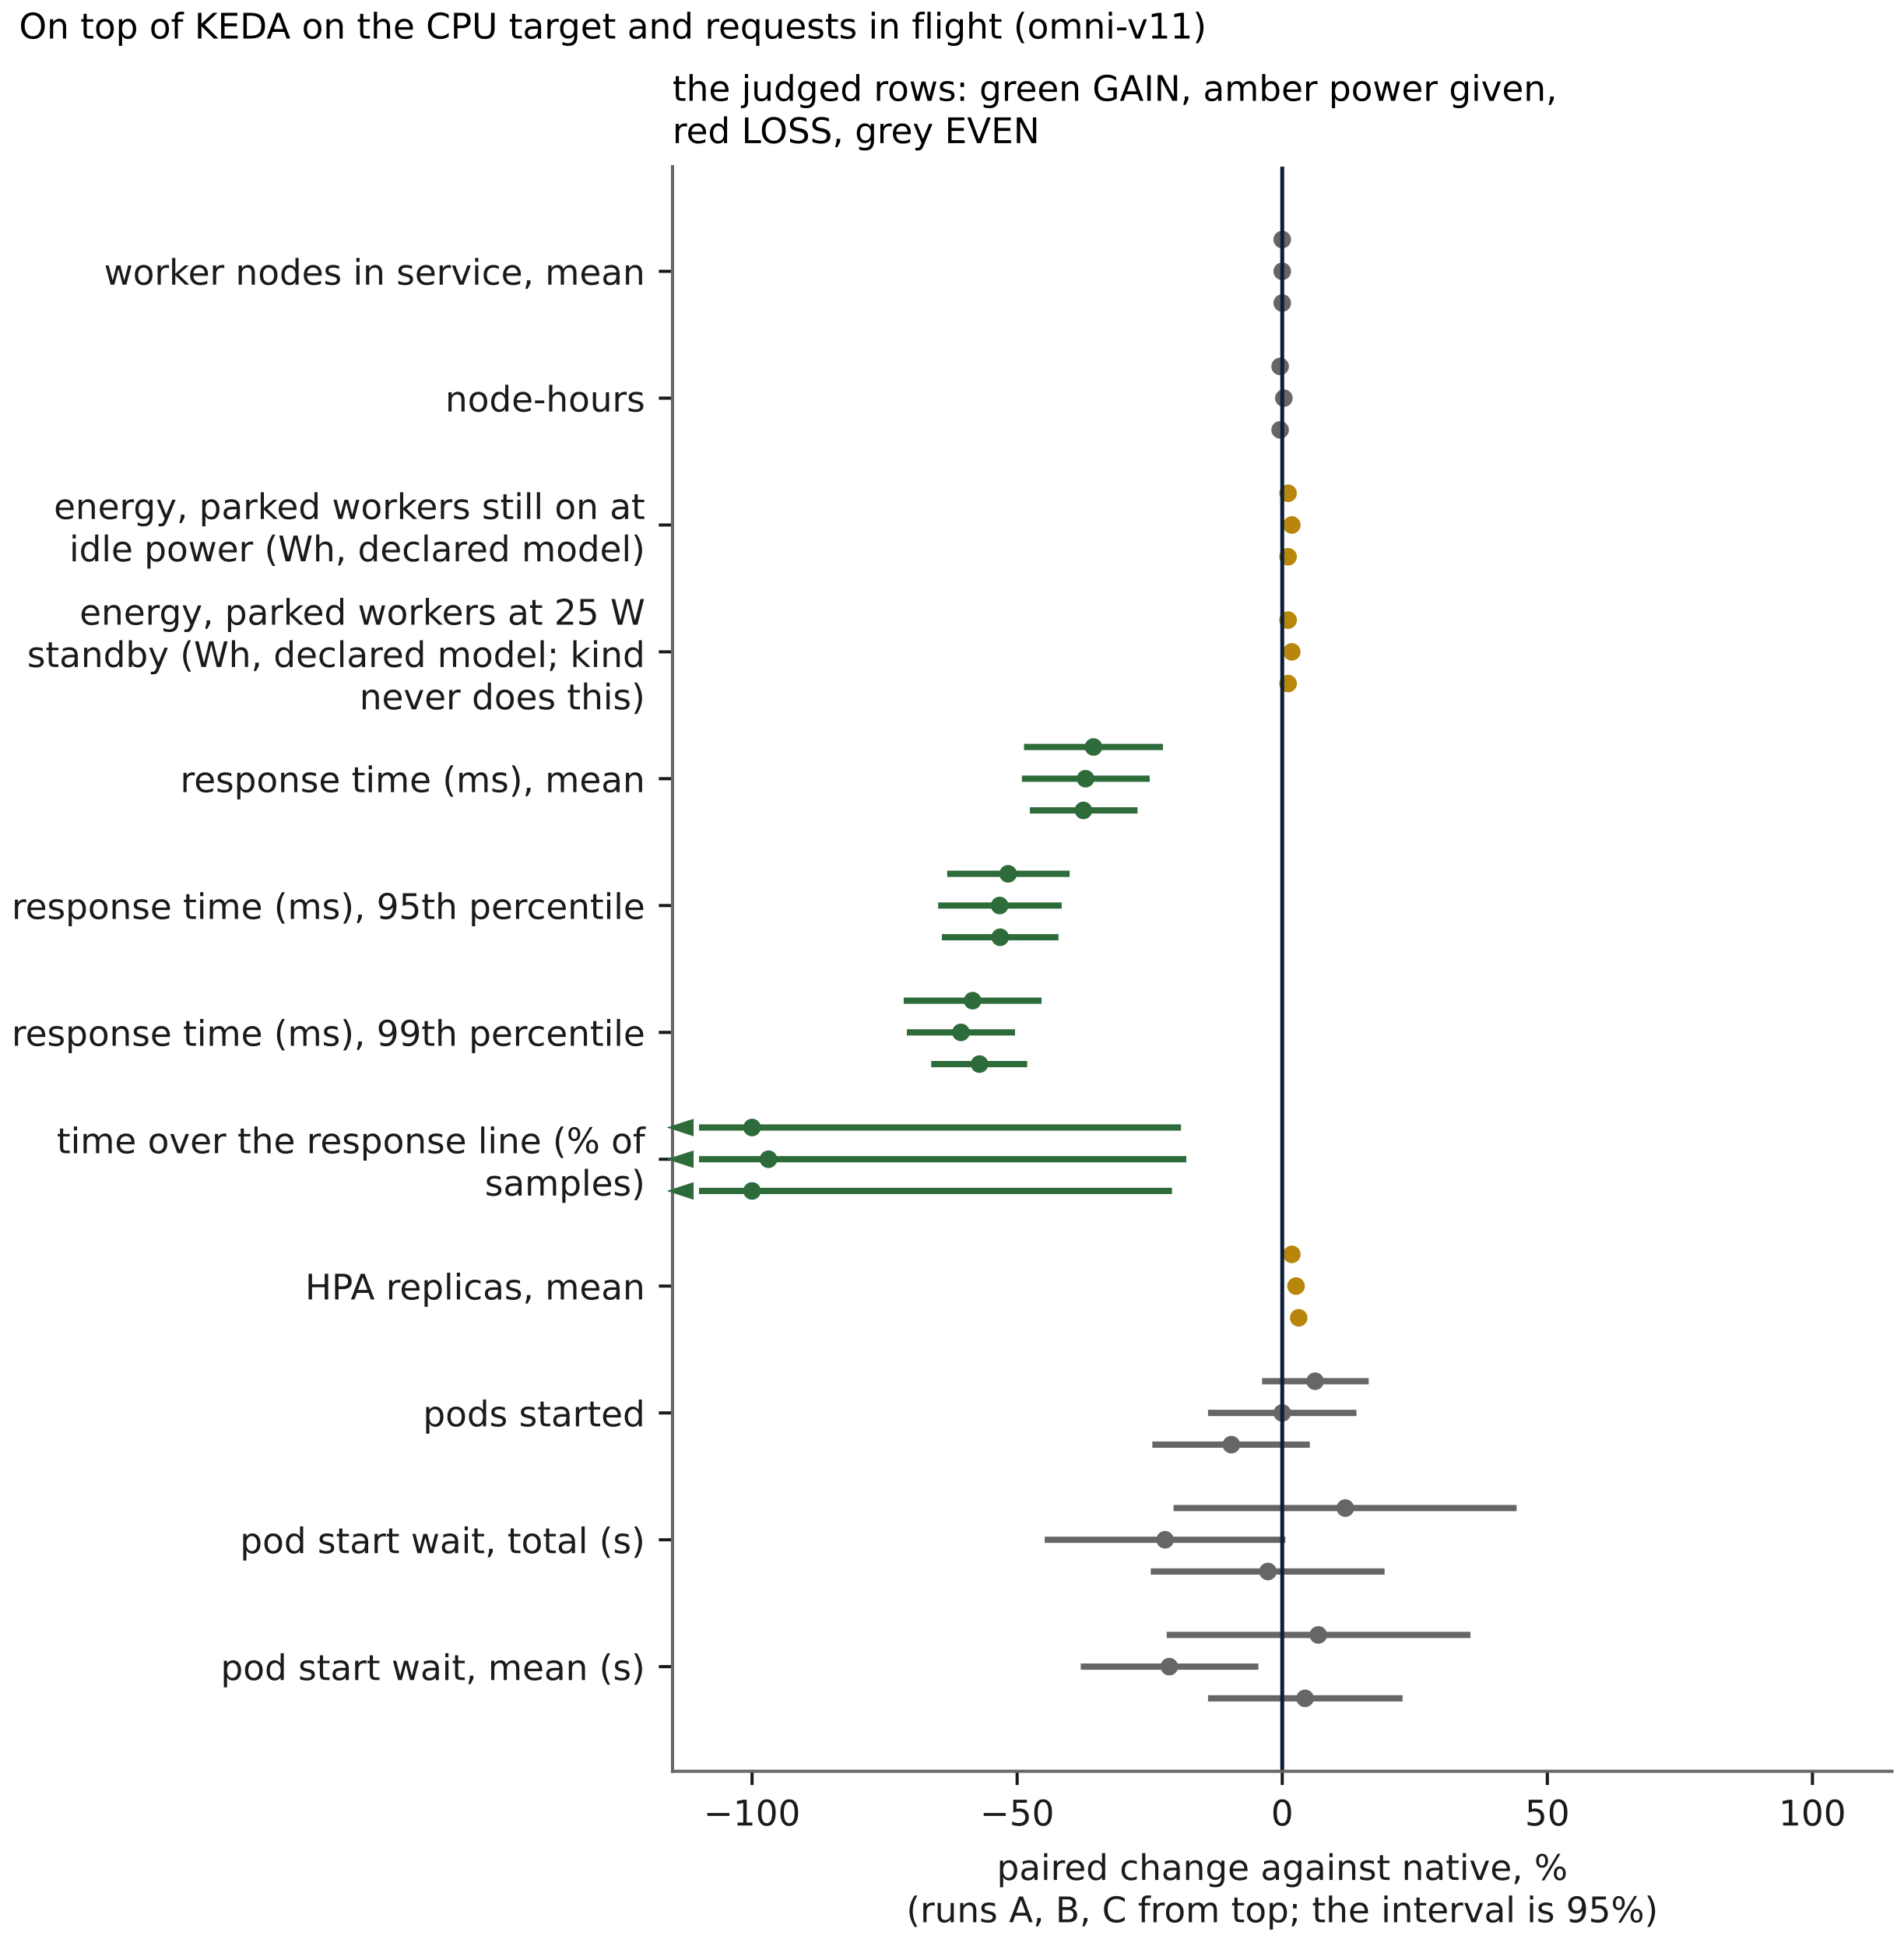
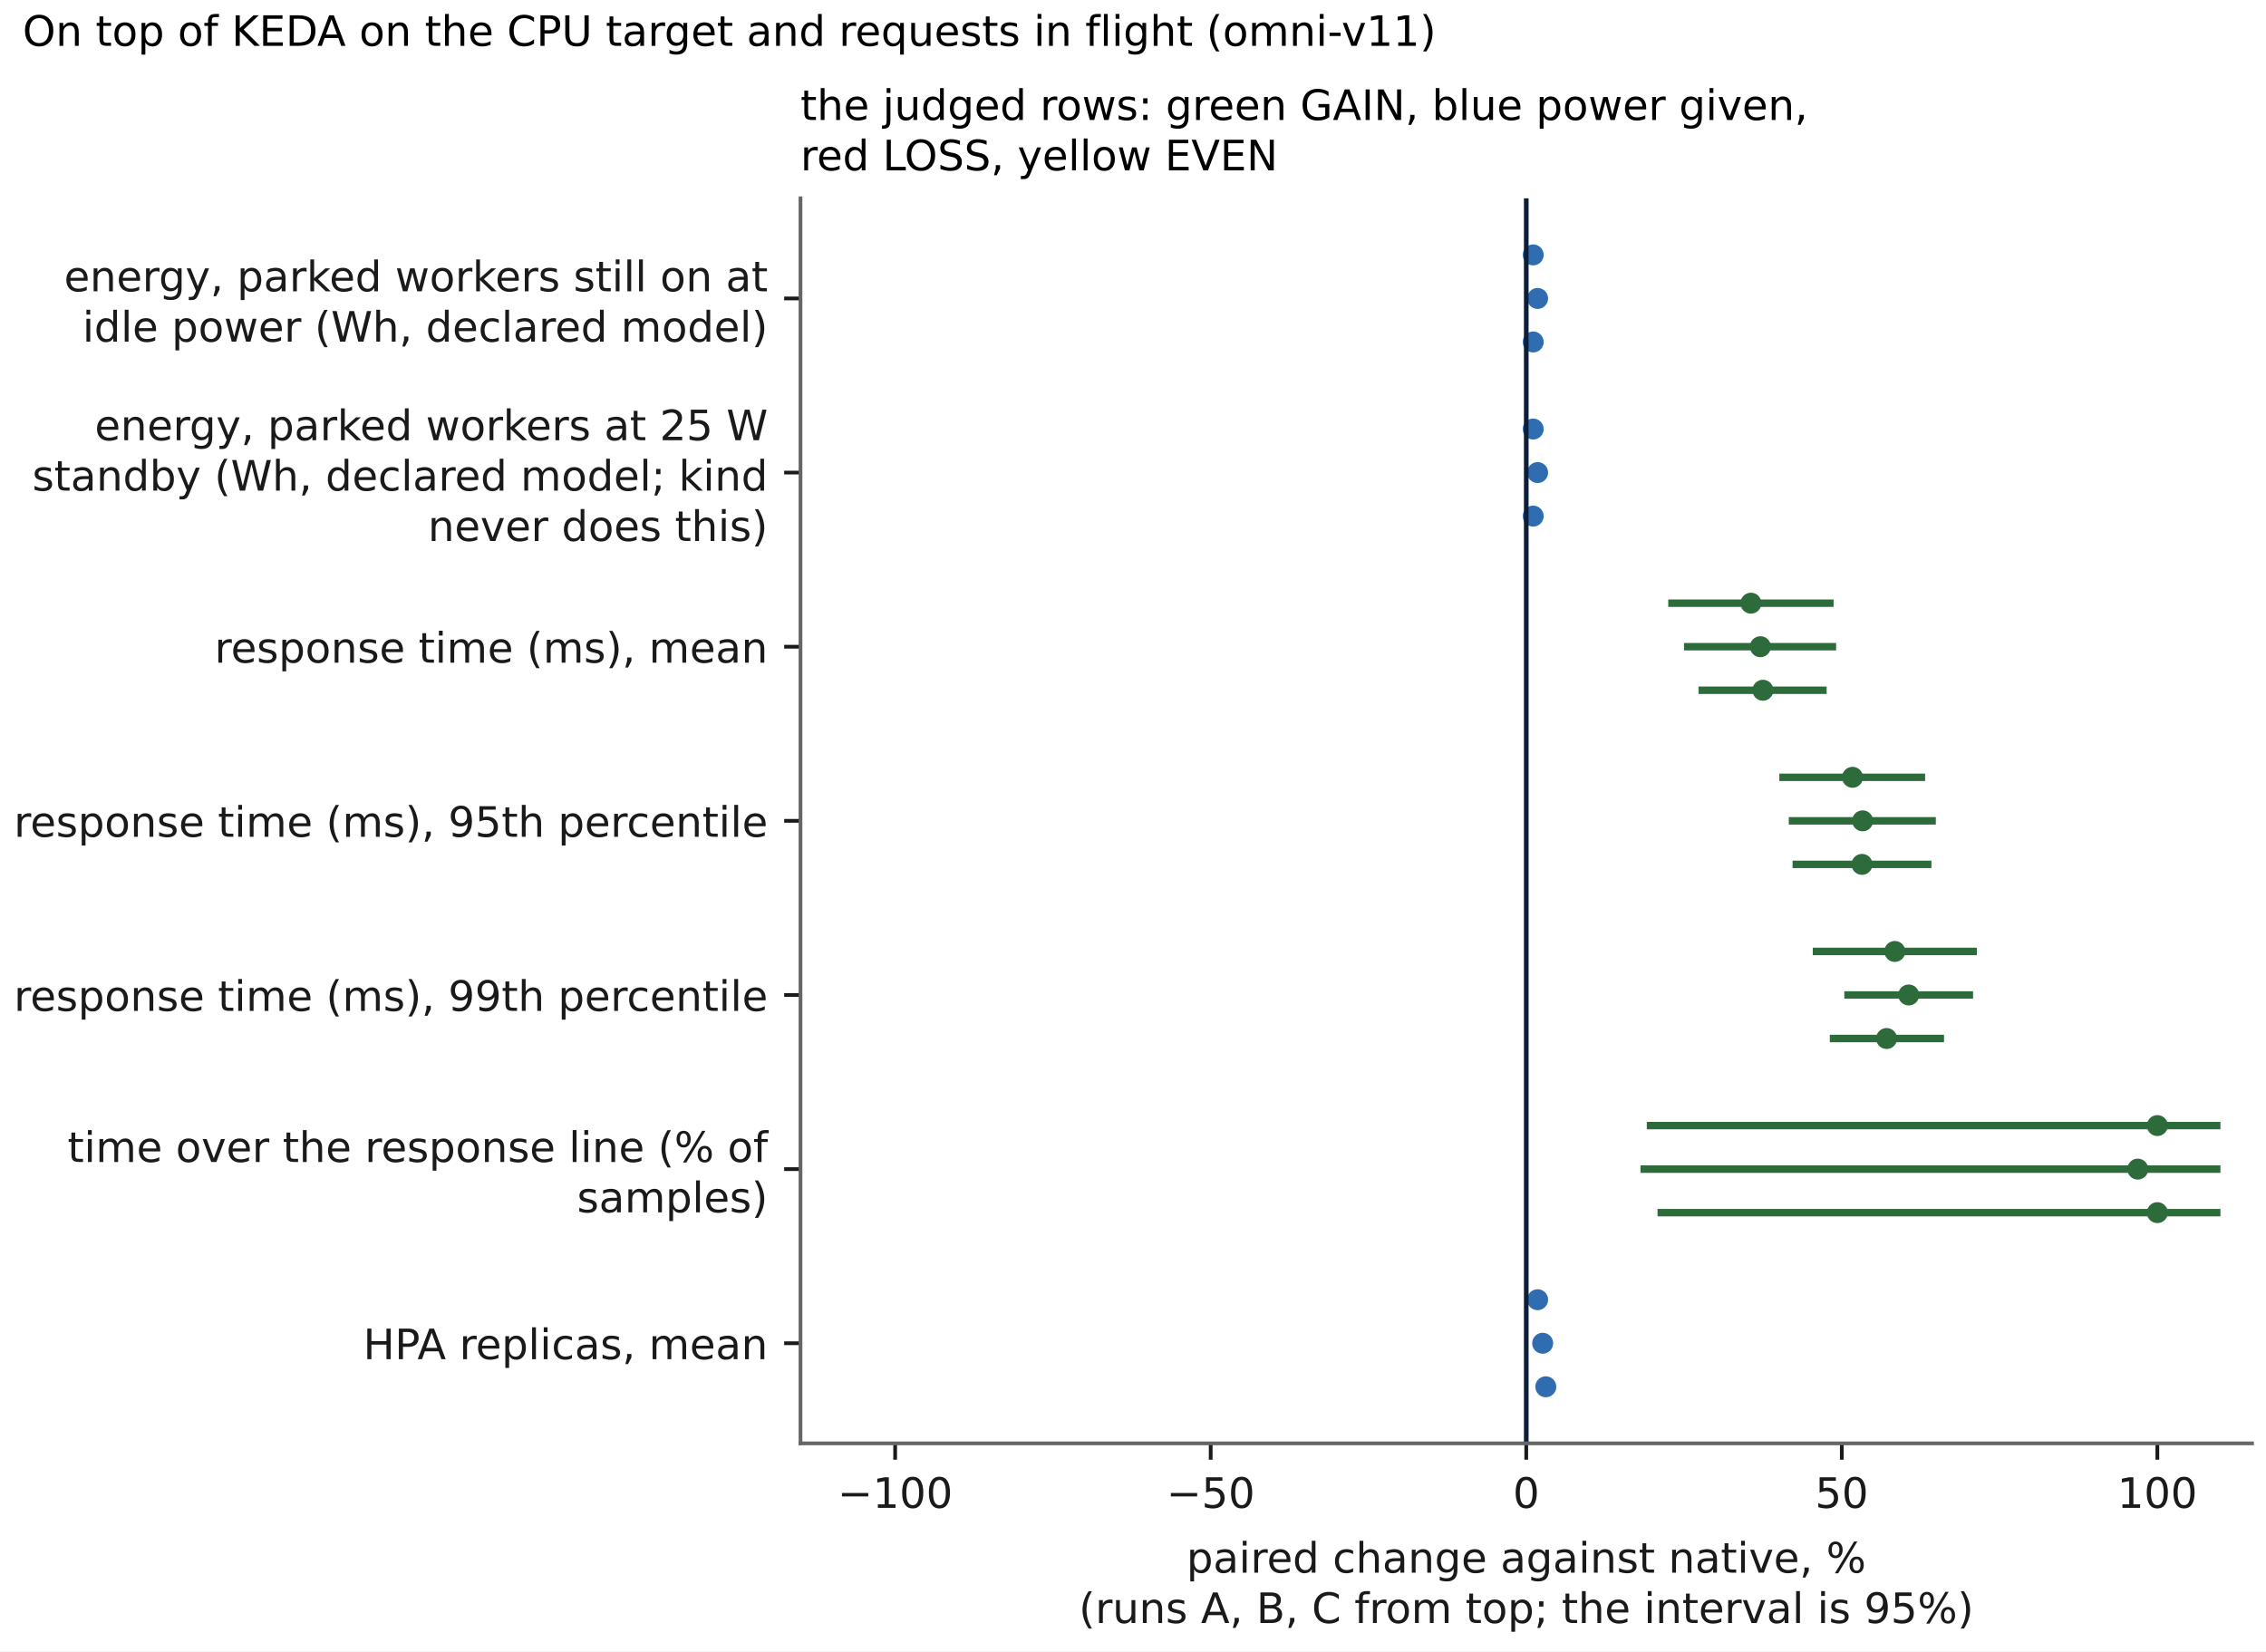
- <svg xmlns="http://www.w3.org/2000/svg" xmlns:xlink="http://www.w3.org/1999/xlink" width="486pt" height="496.8pt" viewBox="0 0 486 496.8" version="1.1">
+ <svg xmlns="http://www.w3.org/2000/svg" xmlns:xlink="http://www.w3.org/1999/xlink" width="486pt" height="354.24pt" viewBox="0 0 486 354.24" version="1.1">
  <defs>
    <style type="text/css">*{stroke-linejoin: round; stroke-linecap: butt}</style>
  </defs>
  <g id="figure_1">
    <g id="patch_1">
-       <path d="M 0 496.8  L 486 496.8  L 486 0  L 0 0  z " style="fill: #ffffff" />
+       <path d="M 0 354.24  L 486 354.24  L 486 0  L 0 0  z " style="fill: #ffffff" />
    </g>
    <g id="axes_1">
      <g id="patch_2">
-         <path d="M 171.685 452.195  L 483 452.195  L 483 42.543  L 171.685 42.543  z " style="fill: #ffffff" />
+         <path d="M 171.685 309.635  L 483 309.635  L 483 42.543  L 171.685 42.543  z " style="fill: #ffffff" />
      </g>
      <g id="matplotlib.axis_1">
        <g id="xtick_1">
          <g id="line2d_1">
            <defs>
              <path id="m814b2a8047" d="M 0 0  L 0 3.5  " style="stroke: #1a1a1a; stroke-width: 0.8" />
            </defs>
            <g>
-               <use xlink:href="#m814b2a8047" x="191.988" y="452.195" style="fill: #1a1a1a; stroke: #1a1a1a; stroke-width: 0.8" />
+               <use xlink:href="#m814b2a8047" x="191.988" y="309.635" style="fill: #1a1a1a; stroke: #1a1a1a; stroke-width: 0.8" />
            </g>
          </g>
          <g id="text_1">
-             <text style="font-size: 9px; font-family: 'DejaVu Sans'; text-anchor: middle; fill: #1a1a1a" x="191.988" y="466.033" transform="rotate(-0 191.9884 466.0327)">−100</text>
+             <text style="font-size: 9px; font-family: 'DejaVu Sans'; text-anchor: middle; fill: #1a1a1a" x="191.988" y="323.473" transform="rotate(-0 191.9884 323.4727)">−100</text>
          </g>
        </g>
        <g id="xtick_2">
          <g id="line2d_2">
            <g>
-               <use xlink:href="#m814b2a8047" x="259.665" y="452.195" style="fill: #1a1a1a; stroke: #1a1a1a; stroke-width: 0.8" />
+               <use xlink:href="#m814b2a8047" x="259.665" y="309.635" style="fill: #1a1a1a; stroke: #1a1a1a; stroke-width: 0.8" />
            </g>
          </g>
          <g id="text_2">
-             <text style="font-size: 9px; font-family: 'DejaVu Sans'; text-anchor: middle; fill: #1a1a1a" x="259.665" y="466.033" transform="rotate(-0 259.6654 466.0327)">−50</text>
+             <text style="font-size: 9px; font-family: 'DejaVu Sans'; text-anchor: middle; fill: #1a1a1a" x="259.665" y="323.473" transform="rotate(-0 259.6654 323.4727)">−50</text>
          </g>
        </g>
        <g id="xtick_3">
          <g id="line2d_3">
            <g>
-               <use xlink:href="#m814b2a8047" x="327.342" y="452.195" style="fill: #1a1a1a; stroke: #1a1a1a; stroke-width: 0.8" />
+               <use xlink:href="#m814b2a8047" x="327.342" y="309.635" style="fill: #1a1a1a; stroke: #1a1a1a; stroke-width: 0.8" />
            </g>
          </g>
          <g id="text_3">
-             <text style="font-size: 9px; font-family: 'DejaVu Sans'; text-anchor: middle; fill: #1a1a1a" x="327.342" y="466.033" transform="rotate(-0 327.3425 466.0327)">0</text>
+             <text style="font-size: 9px; font-family: 'DejaVu Sans'; text-anchor: middle; fill: #1a1a1a" x="327.342" y="323.473" transform="rotate(-0 327.3425 323.4727)">0</text>
          </g>
        </g>
        <g id="xtick_4">
          <g id="line2d_4">
            <g>
-               <use xlink:href="#m814b2a8047" x="395.02" y="452.195" style="fill: #1a1a1a; stroke: #1a1a1a; stroke-width: 0.8" />
+               <use xlink:href="#m814b2a8047" x="395.02" y="309.635" style="fill: #1a1a1a; stroke: #1a1a1a; stroke-width: 0.8" />
            </g>
          </g>
          <g id="text_4">
-             <text style="font-size: 9px; font-family: 'DejaVu Sans'; text-anchor: middle; fill: #1a1a1a" x="395.02" y="466.033" transform="rotate(-0 395.0196 466.0327)">50</text>
+             <text style="font-size: 9px; font-family: 'DejaVu Sans'; text-anchor: middle; fill: #1a1a1a" x="395.02" y="323.473" transform="rotate(-0 395.0196 323.4727)">50</text>
          </g>
        </g>
        <g id="xtick_5">
          <g id="line2d_5">
            <g>
-               <use xlink:href="#m814b2a8047" x="462.697" y="452.195" style="fill: #1a1a1a; stroke: #1a1a1a; stroke-width: 0.8" />
+               <use xlink:href="#m814b2a8047" x="462.697" y="309.635" style="fill: #1a1a1a; stroke: #1a1a1a; stroke-width: 0.8" />
            </g>
          </g>
          <g id="text_5">
-             <text style="font-size: 9px; font-family: 'DejaVu Sans'; text-anchor: middle; fill: #1a1a1a" x="462.697" y="466.033" transform="rotate(-0 462.6966 466.0327)">100</text>
+             <text style="font-size: 9px; font-family: 'DejaVu Sans'; text-anchor: middle; fill: #1a1a1a" x="462.697" y="323.473" transform="rotate(-0 462.6966 323.4727)">100</text>
          </g>
        </g>
        <g id="text_6">
-           <text style="font-size: 9px; font-family: 'DejaVu Sans'; fill: #1a1a1a" transform="translate(254.4748 479.9343)">paired change against native, %</text>
-           <text style="font-size: 9px; font-family: 'DejaVu Sans'; fill: #1a1a1a" transform="translate(231.3941 490.7368)">(runs A, B, C from top; the interval is 95%)</text>
+           <text style="font-size: 9px; font-family: 'DejaVu Sans'; fill: #1a1a1a" transform="translate(254.4748 337.3743)">paired change against native, %</text>
+           <text style="font-size: 9px; font-family: 'DejaVu Sans'; fill: #1a1a1a" transform="translate(231.3941 348.1768)">(runs A, B, C from top; the interval is 95%)</text>
        </g>
      </g>
      <g id="matplotlib.axis_2">
        <g id="ytick_1">
          <g id="line2d_6">
            <defs>
              <path id="m31e56b5a68" d="M 0 0  L -3.5 0  " style="stroke: #1a1a1a; stroke-width: 0.8" />
            </defs>
            <g>
-               <use xlink:href="#m31e56b5a68" x="171.685" y="425.478" style="fill: #1a1a1a; stroke: #1a1a1a; stroke-width: 0.8" />
+               <use xlink:href="#m31e56b5a68" x="171.685" y="288.155" style="fill: #1a1a1a; stroke: #1a1a1a; stroke-width: 0.8" />
            </g>
          </g>
          <g id="text_7">
-             <text style="font-size: 9px; font-family: 'DejaVu Sans'; text-anchor: end; fill: #1a1a1a" x="164.685" y="428.898" transform="rotate(-0 164.6852 428.8977)">pod start wait, mean (s)</text>
+             <text style="font-size: 9px; font-family: 'DejaVu Sans'; text-anchor: end; fill: #1a1a1a" x="164.685" y="291.575" transform="rotate(-0 164.6852 291.5747)">HPA replicas, mean</text>
          </g>
        </g>
        <g id="ytick_2">
          <g id="line2d_7">
            <g>
-               <use xlink:href="#m31e56b5a68" x="171.685" y="393.095" style="fill: #1a1a1a; stroke: #1a1a1a; stroke-width: 0.8" />
+               <use xlink:href="#m31e56b5a68" x="171.685" y="250.8" style="fill: #1a1a1a; stroke: #1a1a1a; stroke-width: 0.8" />
            </g>
          </g>
          <g id="text_8">
-             <text style="font-size: 9px; font-family: 'DejaVu Sans'; text-anchor: end; fill: #1a1a1a" x="164.685" y="396.514" transform="rotate(-0 164.6852 396.5142)">pod start wait, total (s)</text>
+             <text style="font-size: 9px; font-family: 'DejaVu Sans'; fill: #1a1a1a" transform="translate(14.49071 249.2685)">time over the response line (% of</text>
+             <text style="font-size: 9px; font-family: 'DejaVu Sans'; fill: #1a1a1a" transform="translate(123.7634 260.071)">samples)</text>
          </g>
        </g>
        <g id="ytick_3">
          <g id="line2d_8">
            <g>
-               <use xlink:href="#m31e56b5a68" x="171.685" y="360.711" style="fill: #1a1a1a; stroke: #1a1a1a; stroke-width: 0.8" />
+               <use xlink:href="#m31e56b5a68" x="171.685" y="213.445" style="fill: #1a1a1a; stroke: #1a1a1a; stroke-width: 0.8" />
            </g>
          </g>
          <g id="text_9">
-             <text style="font-size: 9px; font-family: 'DejaVu Sans'; text-anchor: end; fill: #1a1a1a" x="164.685" y="364.131" transform="rotate(-0 164.6852 364.1307)">pods started</text>
+             <text style="font-size: 9px; font-family: 'DejaVu Sans'; text-anchor: end; fill: #1a1a1a" x="164.685" y="216.864" transform="rotate(-0 164.6852 216.8638)">response time (ms), 99th percentile</text>
          </g>
        </g>
        <g id="ytick_4">
          <g id="line2d_9">
            <g>
-               <use xlink:href="#m31e56b5a68" x="171.685" y="328.328" style="fill: #1a1a1a; stroke: #1a1a1a; stroke-width: 0.8" />
+               <use xlink:href="#m31e56b5a68" x="171.685" y="176.089" style="fill: #1a1a1a; stroke: #1a1a1a; stroke-width: 0.8" />
            </g>
          </g>
          <g id="text_10">
-             <text style="font-size: 9px; font-family: 'DejaVu Sans'; text-anchor: end; fill: #1a1a1a" x="164.685" y="331.747" transform="rotate(-0 164.6852 331.7472)">HPA replicas, mean</text>
+             <text style="font-size: 9px; font-family: 'DejaVu Sans'; text-anchor: end; fill: #1a1a1a" x="164.685" y="179.508" transform="rotate(-0 164.6852 179.5084)">response time (ms), 95th percentile</text>
          </g>
        </g>
        <g id="ytick_5">
          <g id="line2d_10">
            <g>
-               <use xlink:href="#m31e56b5a68" x="171.685" y="295.944" style="fill: #1a1a1a; stroke: #1a1a1a; stroke-width: 0.8" />
+               <use xlink:href="#m31e56b5a68" x="171.685" y="138.734" style="fill: #1a1a1a; stroke: #1a1a1a; stroke-width: 0.8" />
            </g>
          </g>
          <g id="text_11">
-             <text style="font-size: 9px; font-family: 'DejaVu Sans'; fill: #1a1a1a" transform="translate(14.49071 294.4129)">time over the response line (% of</text>
-             <text style="font-size: 9px; font-family: 'DejaVu Sans'; fill: #1a1a1a" transform="translate(123.7634 305.2153)">samples)</text>
+             <text style="font-size: 9px; font-family: 'DejaVu Sans'; text-anchor: end; fill: #1a1a1a" x="164.685" y="142.153" transform="rotate(-0 164.6852 142.1529)">response time (ms), mean</text>
          </g>
        </g>
        <g id="ytick_6">
          <g id="line2d_11">
            <g>
-               <use xlink:href="#m31e56b5a68" x="171.685" y="263.561" style="fill: #1a1a1a; stroke: #1a1a1a; stroke-width: 0.8" />
+               <use xlink:href="#m31e56b5a68" x="171.685" y="101.378" style="fill: #1a1a1a; stroke: #1a1a1a; stroke-width: 0.8" />
            </g>
          </g>
          <g id="text_12">
-             <text style="font-size: 9px; font-family: 'DejaVu Sans'; text-anchor: end; fill: #1a1a1a" x="164.685" y="266.98" transform="rotate(-0 164.6852 266.9802)">response time (ms), 99th percentile</text>
+             <text style="font-size: 9px; font-family: 'DejaVu Sans'; fill: #1a1a1a" transform="translate(20.31118 94.44547)">energy, parked workers at 25 W</text>
+             <text style="font-size: 9px; font-family: 'DejaVu Sans'; fill: #1a1a1a" transform="translate(6.925084 105.2479)">standby (Wh, declared model; kind</text>
+             <text style="font-size: 9px; font-family: 'DejaVu Sans'; fill: #1a1a1a" transform="translate(91.77962 116.0504)">never does this)</text>
          </g>
        </g>
        <g id="ytick_7">
          <g id="line2d_12">
            <g>
-               <use xlink:href="#m31e56b5a68" x="171.685" y="231.177" style="fill: #1a1a1a; stroke: #1a1a1a; stroke-width: 0.8" />
+               <use xlink:href="#m31e56b5a68" x="171.685" y="64.023" style="fill: #1a1a1a; stroke: #1a1a1a; stroke-width: 0.8" />
            </g>
          </g>
          <g id="text_13">
-             <text style="font-size: 9px; font-family: 'DejaVu Sans'; text-anchor: end; fill: #1a1a1a" x="164.685" y="234.597" transform="rotate(-0 164.6852 234.5966)">response time (ms), 95th percentile</text>
-           </g>
-         </g>
-         <g id="ytick_8">
-           <g id="line2d_13">
-             <g>
-               <use xlink:href="#m31e56b5a68" x="171.685" y="198.794" style="fill: #1a1a1a; stroke: #1a1a1a; stroke-width: 0.8" />
-             </g>
-           </g>
-           <g id="text_14">
-             <text style="font-size: 9px; font-family: 'DejaVu Sans'; text-anchor: end; fill: #1a1a1a" x="164.685" y="202.213" transform="rotate(-0 164.6852 202.2131)">response time (ms), mean</text>
-           </g>
-         </g>
-         <g id="ytick_9">
-           <g id="line2d_14">
-             <g>
-               <use xlink:href="#m31e56b5a68" x="171.685" y="166.41" style="fill: #1a1a1a; stroke: #1a1a1a; stroke-width: 0.8" />
-             </g>
-           </g>
-           <g id="text_15">
-             <text style="font-size: 9px; font-family: 'DejaVu Sans'; fill: #1a1a1a" transform="translate(20.31118 159.4776)">energy, parked workers at 25 W</text>
-             <text style="font-size: 9px; font-family: 'DejaVu Sans'; fill: #1a1a1a" transform="translate(6.925084 170.28)">standby (Wh, declared model; kind</text>
-             <text style="font-size: 9px; font-family: 'DejaVu Sans'; fill: #1a1a1a" transform="translate(91.77962 181.0825)">never does this)</text>
-           </g>
-         </g>
-         <g id="ytick_10">
-           <g id="line2d_15">
-             <g>
-               <use xlink:href="#m31e56b5a68" x="171.685" y="134.027" style="fill: #1a1a1a; stroke: #1a1a1a; stroke-width: 0.8" />
-             </g>
-           </g>
-           <g id="text_16">
-             <text style="font-size: 9px; font-family: 'DejaVu Sans'; fill: #1a1a1a" transform="translate(13.73415 132.4953)">energy, parked workers still on at</text>
-             <text style="font-size: 9px; font-family: 'DejaVu Sans'; fill: #1a1a1a" transform="translate(17.69415 143.2978)">idle power (Wh, declared model)</text>
-           </g>
-         </g>
-         <g id="ytick_11">
-           <g id="line2d_16">
-             <g>
-               <use xlink:href="#m31e56b5a68" x="171.685" y="101.643" style="fill: #1a1a1a; stroke: #1a1a1a; stroke-width: 0.8" />
-             </g>
-           </g>
-           <g id="text_17">
-             <text style="font-size: 9px; font-family: 'DejaVu Sans'; text-anchor: end; fill: #1a1a1a" x="164.685" y="105.063" transform="rotate(-0 164.6852 105.0626)">node-hours</text>
-           </g>
-         </g>
-         <g id="ytick_12">
-           <g id="line2d_17">
-             <g>
-               <use xlink:href="#m31e56b5a68" x="171.685" y="69.26" style="fill: #1a1a1a; stroke: #1a1a1a; stroke-width: 0.8" />
-             </g>
-           </g>
-           <g id="text_18">
-             <text style="font-size: 9px; font-family: 'DejaVu Sans'; text-anchor: end; fill: #1a1a1a" x="164.685" y="72.679" transform="rotate(-0 164.6852 72.67906)">worker nodes in service, mean</text>
-           </g>
-         </g>
+             <text style="font-size: 9px; font-family: 'DejaVu Sans'; fill: #1a1a1a" transform="translate(13.73415 62.49125)">energy, parked workers still on at</text>
+             <text style="font-size: 9px; font-family: 'DejaVu Sans'; fill: #1a1a1a" transform="translate(17.69415 73.29371)">idle power (Wh, declared model)</text>
+           </g>
+         </g>
+       </g>
+       <g id="line2d_13">
+         <path d="M 328.019 278.817  L 331.538 278.817  " clip-path="url(#p31fef0eb9d)" style="fill: none; stroke: #2f6db0; stroke-width: 1.6" />
+       </g>
+       <g id="line2d_14">
+         <defs>
+           <path id="m39e15a943a" d="M 0 1.75  C 0.464 1.75 0.909 1.566 1.237 1.237  C 1.566 0.909 1.75 0.464 1.75 0  C 1.75 -0.464 1.566 -0.909 1.237 -1.237  C 0.909 -1.566 0.464 -1.75 0 -1.75  C -0.464 -1.75 -0.909 -1.566 -1.237 -1.237  C -1.566 -0.909 -1.75 -0.464 -1.75 0  C -1.75 0.464 -1.566 0.909 -1.237 1.237  C -0.909 1.566 -0.464 1.75 0 1.75  z " style="stroke: #2f6db0" />
+         </defs>
+         <g clip-path="url(#p31fef0eb9d)">
+           <use xlink:href="#m39e15a943a" x="329.779" y="278.817" style="fill: #2f6db0; stroke: #2f6db0" />
+         </g>
+       </g>
+       <g id="line2d_15">
+         <path d="M 329.373 288.155  L 332.486 288.155  " clip-path="url(#p31fef0eb9d)" style="fill: none; stroke: #2f6db0; stroke-width: 1.6" />
+       </g>
+       <g id="line2d_16">
+         <g clip-path="url(#p31fef0eb9d)">
+           <use xlink:href="#m39e15a943a" x="330.862" y="288.155" style="fill: #2f6db0; stroke: #2f6db0" />
+         </g>
+       </g>
+       <g id="line2d_17">
+         <path d="M 329.914 297.494  L 333.027 297.494  " clip-path="url(#p31fef0eb9d)" style="fill: none; stroke: #2f6db0; stroke-width: 1.6" />
      </g>
      <g id="line2d_18">
-         <path d="M 297.835 417.383  L 375.393 417.383  " clip-path="url(#pab252bf795)" style="fill: none; stroke: #666666; stroke-width: 1.6" />
+         <g clip-path="url(#p31fef0eb9d)">
+           <use xlink:href="#m39e15a943a" x="331.538" y="297.494" style="fill: #2f6db0; stroke: #2f6db0" />
+         </g>
      </g>
      <g id="line2d_19">
-         <defs>
-           <path id="me5daacd1f5" d="M 0 1.75  C 0.464 1.75 0.909 1.566 1.237 1.237  C 1.566 0.909 1.75 0.464 1.75 0  C 1.75 -0.464 1.566 -0.909 1.237 -1.237  C 0.909 -1.566 0.464 -1.75 0 -1.75  C -0.464 -1.75 -0.909 -1.566 -1.237 -1.237  C -1.566 -0.909 -1.75 -0.464 -1.75 0  C -1.75 0.464 -1.566 0.909 -1.237 1.237  C -0.909 1.566 -0.464 1.75 0 1.75  z " style="stroke: #666666" />
-         </defs>
-         <g clip-path="url(#pab252bf795)">
-           <use xlink:href="#me5daacd1f5" x="336.547" y="417.383" style="fill: #666666; stroke: #666666" />
-         </g>
+         <path d="M 353.195 241.461  L 476.232 241.461  " clip-path="url(#p31fef0eb9d)" style="fill: none; stroke: #2e6b3a; stroke-width: 1.6" />
      </g>
      <g id="line2d_20">
-         <path d="M 275.908 425.478  L 321.252 425.478  " clip-path="url(#pab252bf795)" style="fill: none; stroke: #666666; stroke-width: 1.6" />
-       </g>
-       <g id="line2d_21">
-         <g clip-path="url(#pab252bf795)">
-           <use xlink:href="#me5daacd1f5" x="298.512" y="425.478" style="fill: #666666; stroke: #666666" />
-         </g>
-       </g>
-       <g id="line2d_22">
-         <path d="M 308.393 433.574  L 358.068 433.574  " clip-path="url(#pab252bf795)" style="fill: none; stroke: #666666; stroke-width: 1.6" />
-       </g>
-       <g id="line2d_23">
-         <g clip-path="url(#pab252bf795)">
-           <use xlink:href="#me5daacd1f5" x="333.163" y="433.574" style="fill: #666666; stroke: #666666" />
-         </g>
-       </g>
-       <g id="line2d_24">
-         <path d="M 299.595 384.999  L 387.169 384.999  " clip-path="url(#pab252bf795)" style="fill: none; stroke: #666666; stroke-width: 1.6" />
-       </g>
-       <g id="line2d_25">
-         <g clip-path="url(#pab252bf795)">
-           <use xlink:href="#me5daacd1f5" x="343.45" y="384.999" style="fill: #666666; stroke: #666666" />
-         </g>
-       </g>
-       <g id="line2d_26">
-         <path d="M 266.704 393.095  L 328.155 393.095  " clip-path="url(#pab252bf795)" style="fill: none; stroke: #666666; stroke-width: 1.6" />
-       </g>
-       <g id="line2d_27">
-         <g clip-path="url(#pab252bf795)">
-           <use xlink:href="#me5daacd1f5" x="297.429" y="393.095" style="fill: #666666; stroke: #666666" />
-         </g>
-       </g>
-       <g id="line2d_28">
-         <path d="M 293.775 401.191  L 353.466 401.191  " clip-path="url(#pab252bf795)" style="fill: none; stroke: #666666; stroke-width: 1.6" />
-       </g>
-       <g id="line2d_29">
-         <g clip-path="url(#pab252bf795)">
-           <use xlink:href="#me5daacd1f5" x="323.688" y="401.191" style="fill: #666666; stroke: #666666" />
-         </g>
-       </g>
-       <g id="line2d_30">
-         <path d="M 322.199 352.616  L 349.405 352.616  " clip-path="url(#pab252bf795)" style="fill: none; stroke: #666666; stroke-width: 1.6" />
-       </g>
-       <g id="line2d_31">
-         <g clip-path="url(#pab252bf795)">
-           <use xlink:href="#me5daacd1f5" x="335.734" y="352.616" style="fill: #666666; stroke: #666666" />
-         </g>
-       </g>
-       <g id="line2d_32">
-         <path d="M 308.393 360.711  L 346.292 360.711  " clip-path="url(#pab252bf795)" style="fill: none; stroke: #666666; stroke-width: 1.6" />
-       </g>
-       <g id="line2d_33">
-         <g clip-path="url(#pab252bf795)">
-           <use xlink:href="#me5daacd1f5" x="327.342" y="360.711" style="fill: #666666; stroke: #666666" />
-         </g>
-       </g>
-       <g id="line2d_34">
-         <path d="M 294.181 368.807  L 334.381 368.807  " clip-path="url(#pab252bf795)" style="fill: none; stroke: #666666; stroke-width: 1.6" />
-       </g>
-       <g id="line2d_35">
-         <g clip-path="url(#pab252bf795)">
-           <use xlink:href="#me5daacd1f5" x="314.349" y="368.807" style="fill: #666666; stroke: #666666" />
-         </g>
-       </g>
-       <g id="line2d_36">
-         <path d="M 328.019 320.232  L 331.538 320.232  " clip-path="url(#pab252bf795)" style="fill: none; stroke: #b8860b; stroke-width: 1.6" />
-       </g>
-       <g id="line2d_37">
-         <defs>
-           <path id="m5563fab465" d="M 0 1.75  C 0.464 1.75 0.909 1.566 1.237 1.237  C 1.566 0.909 1.75 0.464 1.75 0  C 1.75 -0.464 1.566 -0.909 1.237 -1.237  C 0.909 -1.566 0.464 -1.75 0 -1.75  C -0.464 -1.75 -0.909 -1.566 -1.237 -1.237  C -1.566 -0.909 -1.75 -0.464 -1.75 0  C -1.75 0.464 -1.566 0.909 -1.237 1.237  C -0.909 1.566 -0.464 1.75 0 1.75  z " style="stroke: #b8860b" />
-         </defs>
-         <g clip-path="url(#pab252bf795)">
-           <use xlink:href="#m5563fab465" x="329.779" y="320.232" style="fill: #b8860b; stroke: #b8860b" />
-         </g>
-       </g>
-       <g id="line2d_38">
-         <path d="M 329.373 328.328  L 332.486 328.328  " clip-path="url(#pab252bf795)" style="fill: none; stroke: #b8860b; stroke-width: 1.6" />
-       </g>
-       <g id="line2d_39">
-         <g clip-path="url(#pab252bf795)">
-           <use xlink:href="#m5563fab465" x="330.862" y="328.328" style="fill: #b8860b; stroke: #b8860b" />
-         </g>
-       </g>
-       <g id="line2d_40">
-         <path d="M 329.914 336.424  L 333.027 336.424  " clip-path="url(#pab252bf795)" style="fill: none; stroke: #b8860b; stroke-width: 1.6" />
-       </g>
-       <g id="line2d_41">
-         <g clip-path="url(#pab252bf795)">
-           <use xlink:href="#m5563fab465" x="331.538" y="336.424" style="fill: #b8860b; stroke: #b8860b" />
-         </g>
-       </g>
-       <g id="line2d_42">
-         <path d="M 178.453 287.848  L 301.49 287.848  " clip-path="url(#pab252bf795)" style="fill: none; stroke: #2e6b3a; stroke-width: 1.6" />
-       </g>
-       <g id="line2d_43">
        <defs>
          <path id="m73f3a7aa01" d="M 0 1.75  C 0.464 1.75 0.909 1.566 1.237 1.237  C 1.566 0.909 1.75 0.464 1.75 0  C 1.75 -0.464 1.566 -0.909 1.237 -1.237  C 0.909 -1.566 0.464 -1.75 0 -1.75  C -0.464 -1.75 -0.909 -1.566 -1.237 -1.237  C -1.566 -0.909 -1.75 -0.464 -1.75 0  C -1.75 0.464 -1.566 0.909 -1.237 1.237  C -0.909 1.566 -0.464 1.75 0 1.75  z " style="stroke: #2e6b3a" />
        </defs>
-         <g clip-path="url(#pab252bf795)">
-           <use xlink:href="#m73f3a7aa01" x="191.988" y="287.848" style="fill: #2e6b3a; stroke: #2e6b3a" />
-         </g>
+         <g clip-path="url(#p31fef0eb9d)">
+           <use xlink:href="#m73f3a7aa01" x="462.697" y="241.461" style="fill: #2e6b3a; stroke: #2e6b3a" />
+         </g>
+       </g>
+       <g id="line2d_21">
+         <path d="M 351.842 250.8  L 476.232 250.8  " clip-path="url(#p31fef0eb9d)" style="fill: none; stroke: #2e6b3a; stroke-width: 1.6" />
+       </g>
+       <g id="line2d_22">
+         <g clip-path="url(#p31fef0eb9d)">
+           <use xlink:href="#m73f3a7aa01" x="458.501" y="250.8" style="fill: #2e6b3a; stroke: #2e6b3a" />
+         </g>
+       </g>
+       <g id="line2d_23">
+         <path d="M 355.496 260.139  L 476.232 260.139  " clip-path="url(#p31fef0eb9d)" style="fill: none; stroke: #2e6b3a; stroke-width: 1.6" />
+       </g>
+       <g id="line2d_24">
+         <g clip-path="url(#p31fef0eb9d)">
+           <use xlink:href="#m73f3a7aa01" x="462.697" y="260.139" style="fill: #2e6b3a; stroke: #2e6b3a" />
+         </g>
+       </g>
+       <g id="line2d_25">
+         <path d="M 388.793 204.106  L 423.985 204.106  " clip-path="url(#p31fef0eb9d)" style="fill: none; stroke: #2e6b3a; stroke-width: 1.6" />
+       </g>
+       <g id="line2d_26">
+         <g clip-path="url(#p31fef0eb9d)">
+           <use xlink:href="#m73f3a7aa01" x="406.389" y="204.106" style="fill: #2e6b3a; stroke: #2e6b3a" />
+         </g>
+       </g>
+       <g id="line2d_27">
+         <path d="M 395.561 213.445  L 423.173 213.445  " clip-path="url(#p31fef0eb9d)" style="fill: none; stroke: #2e6b3a; stroke-width: 1.6" />
+       </g>
+       <g id="line2d_28">
+         <g clip-path="url(#p31fef0eb9d)">
+           <use xlink:href="#m73f3a7aa01" x="409.367" y="213.445" style="fill: #2e6b3a; stroke: #2e6b3a" />
+         </g>
+       </g>
+       <g id="line2d_29">
+         <path d="M 392.448 222.783  L 416.947 222.783  " clip-path="url(#p31fef0eb9d)" style="fill: none; stroke: #2e6b3a; stroke-width: 1.6" />
+       </g>
+       <g id="line2d_30">
+         <g clip-path="url(#p31fef0eb9d)">
+           <use xlink:href="#m73f3a7aa01" x="404.63" y="222.783" style="fill: #2e6b3a; stroke: #2e6b3a" />
+         </g>
+       </g>
+       <g id="line2d_31">
+         <path d="M 381.62 166.75  L 412.886 166.75  " clip-path="url(#p31fef0eb9d)" style="fill: none; stroke: #2e6b3a; stroke-width: 1.6" />
+       </g>
+       <g id="line2d_32">
+         <g clip-path="url(#p31fef0eb9d)">
+           <use xlink:href="#m73f3a7aa01" x="397.321" y="166.75" style="fill: #2e6b3a; stroke: #2e6b3a" />
+         </g>
+       </g>
+       <g id="line2d_33">
+         <path d="M 383.65 176.089  L 415.187 176.089  " clip-path="url(#p31fef0eb9d)" style="fill: none; stroke: #2e6b3a; stroke-width: 1.6" />
+       </g>
+       <g id="line2d_34">
+         <g clip-path="url(#p31fef0eb9d)">
+           <use xlink:href="#m73f3a7aa01" x="399.486" y="176.089" style="fill: #2e6b3a; stroke: #2e6b3a" />
+         </g>
+       </g>
+       <g id="line2d_35">
+         <path d="M 384.462 185.428  L 414.24 185.428  " clip-path="url(#p31fef0eb9d)" style="fill: none; stroke: #2e6b3a; stroke-width: 1.6" />
+       </g>
+       <g id="line2d_36">
+         <g clip-path="url(#p31fef0eb9d)">
+           <use xlink:href="#m73f3a7aa01" x="399.351" y="185.428" style="fill: #2e6b3a; stroke: #2e6b3a" />
+         </g>
+       </g>
+       <g id="line2d_37">
+         <path d="M 357.797 129.395  L 393.26 129.395  " clip-path="url(#p31fef0eb9d)" style="fill: none; stroke: #2e6b3a; stroke-width: 1.6" />
+       </g>
+       <g id="line2d_38">
+         <g clip-path="url(#p31fef0eb9d)">
+           <use xlink:href="#m73f3a7aa01" x="375.529" y="129.395" style="fill: #2e6b3a; stroke: #2e6b3a" />
+         </g>
+       </g>
+       <g id="line2d_39">
+         <path d="M 361.181 138.734  L 393.801 138.734  " clip-path="url(#p31fef0eb9d)" style="fill: none; stroke: #2e6b3a; stroke-width: 1.6" />
+       </g>
+       <g id="line2d_40">
+         <g clip-path="url(#p31fef0eb9d)">
+           <use xlink:href="#m73f3a7aa01" x="377.559" y="138.734" style="fill: #2e6b3a; stroke: #2e6b3a" />
+         </g>
+       </g>
+       <g id="line2d_41">
+         <path d="M 364.294 148.073  L 391.771 148.073  " clip-path="url(#p31fef0eb9d)" style="fill: none; stroke: #2e6b3a; stroke-width: 1.6" />
+       </g>
+       <g id="line2d_42">
+         <g clip-path="url(#p31fef0eb9d)">
+           <use xlink:href="#m73f3a7aa01" x="378.1" y="148.073" style="fill: #2e6b3a; stroke: #2e6b3a" />
+         </g>
+       </g>
+       <g id="line2d_43">
+         <path d="M 327.749 92.039  L 329.779 92.039  " clip-path="url(#p31fef0eb9d)" style="fill: none; stroke: #2f6db0; stroke-width: 1.6" />
      </g>
      <g id="line2d_44">
-         <path d="M 178.453 295.944  L 302.843 295.944  " clip-path="url(#pab252bf795)" style="fill: none; stroke: #2e6b3a; stroke-width: 1.6" />
+         <g clip-path="url(#p31fef0eb9d)">
+           <use xlink:href="#m39e15a943a" x="328.831" y="92.039" style="fill: #2f6db0; stroke: #2f6db0" />
+         </g>
      </g>
      <g id="line2d_45">
-         <g clip-path="url(#pab252bf795)">
-           <use xlink:href="#m73f3a7aa01" x="196.184" y="295.944" style="fill: #2e6b3a; stroke: #2e6b3a" />
-         </g>
+         <path d="M 328.831 101.378  L 330.862 101.378  " clip-path="url(#p31fef0eb9d)" style="fill: none; stroke: #2f6db0; stroke-width: 1.6" />
      </g>
      <g id="line2d_46">
-         <path d="M 178.453 304.04  L 299.189 304.04  " clip-path="url(#pab252bf795)" style="fill: none; stroke: #2e6b3a; stroke-width: 1.6" />
+         <g clip-path="url(#p31fef0eb9d)">
+           <use xlink:href="#m39e15a943a" x="329.779" y="101.378" style="fill: #2f6db0; stroke: #2f6db0" />
+         </g>
      </g>
      <g id="line2d_47">
-         <g clip-path="url(#pab252bf795)">
-           <use xlink:href="#m73f3a7aa01" x="191.988" y="304.04" style="fill: #2e6b3a; stroke: #2e6b3a" />
-         </g>
+         <path d="M 328.155 110.717  L 329.644 110.717  " clip-path="url(#p31fef0eb9d)" style="fill: none; stroke: #2f6db0; stroke-width: 1.6" />
      </g>
      <g id="line2d_48">
-         <path d="M 230.7 255.465  L 265.892 255.465  " clip-path="url(#pab252bf795)" style="fill: none; stroke: #2e6b3a; stroke-width: 1.6" />
+         <g clip-path="url(#p31fef0eb9d)">
+           <use xlink:href="#m39e15a943a" x="328.831" y="110.717" style="fill: #2f6db0; stroke: #2f6db0" />
+         </g>
      </g>
      <g id="line2d_49">
-         <g clip-path="url(#pab252bf795)">
-           <use xlink:href="#m73f3a7aa01" x="248.296" y="255.465" style="fill: #2e6b3a; stroke: #2e6b3a" />
-         </g>
+         <path d="M 327.749 54.684  L 329.779 54.684  " clip-path="url(#p31fef0eb9d)" style="fill: none; stroke: #2f6db0; stroke-width: 1.6" />
      </g>
      <g id="line2d_50">
-         <path d="M 231.512 263.561  L 259.124 263.561  " clip-path="url(#pab252bf795)" style="fill: none; stroke: #2e6b3a; stroke-width: 1.6" />
+         <g clip-path="url(#p31fef0eb9d)">
+           <use xlink:href="#m39e15a943a" x="328.831" y="54.684" style="fill: #2f6db0; stroke: #2f6db0" />
+         </g>
      </g>
      <g id="line2d_51">
-         <g clip-path="url(#pab252bf795)">
-           <use xlink:href="#m73f3a7aa01" x="245.318" y="263.561" style="fill: #2e6b3a; stroke: #2e6b3a" />
-         </g>
+         <path d="M 328.831 64.023  L 330.862 64.023  " clip-path="url(#p31fef0eb9d)" style="fill: none; stroke: #2f6db0; stroke-width: 1.6" />
      </g>
      <g id="line2d_52">
-         <path d="M 237.738 271.657  L 262.237 271.657  " clip-path="url(#pab252bf795)" style="fill: none; stroke: #2e6b3a; stroke-width: 1.6" />
+         <g clip-path="url(#p31fef0eb9d)">
+           <use xlink:href="#m39e15a943a" x="329.779" y="64.023" style="fill: #2f6db0; stroke: #2f6db0" />
+         </g>
      </g>
      <g id="line2d_53">
-         <g clip-path="url(#pab252bf795)">
-           <use xlink:href="#m73f3a7aa01" x="250.055" y="271.657" style="fill: #2e6b3a; stroke: #2e6b3a" />
-         </g>
+         <path d="M 328.155 73.362  L 329.644 73.362  " clip-path="url(#p31fef0eb9d)" style="fill: none; stroke: #2f6db0; stroke-width: 1.6" />
      </g>
      <g id="line2d_54">
-         <path d="M 241.799 223.081  L 273.065 223.081  " clip-path="url(#pab252bf795)" style="fill: none; stroke: #2e6b3a; stroke-width: 1.6" />
+         <g clip-path="url(#p31fef0eb9d)">
+           <use xlink:href="#m39e15a943a" x="328.831" y="73.362" style="fill: #2f6db0; stroke: #2f6db0" />
+         </g>
      </g>
      <g id="line2d_55">
-         <g clip-path="url(#pab252bf795)">
-           <use xlink:href="#m73f3a7aa01" x="257.364" y="223.081" style="fill: #2e6b3a; stroke: #2e6b3a" />
-         </g>
-       </g>
-       <g id="line2d_56">
-         <path d="M 239.498 231.177  L 271.035 231.177  " clip-path="url(#pab252bf795)" style="fill: none; stroke: #2e6b3a; stroke-width: 1.6" />
-       </g>
-       <g id="line2d_57">
-         <g clip-path="url(#pab252bf795)">
-           <use xlink:href="#m73f3a7aa01" x="255.199" y="231.177" style="fill: #2e6b3a; stroke: #2e6b3a" />
-         </g>
-       </g>
-       <g id="line2d_58">
-         <path d="M 240.445 239.273  L 270.223 239.273  " clip-path="url(#pab252bf795)" style="fill: none; stroke: #2e6b3a; stroke-width: 1.6" />
-       </g>
-       <g id="line2d_59">
-         <g clip-path="url(#pab252bf795)">
-           <use xlink:href="#m73f3a7aa01" x="255.334" y="239.273" style="fill: #2e6b3a; stroke: #2e6b3a" />
-         </g>
-       </g>
-       <g id="line2d_60">
-         <path d="M 261.425 190.698  L 296.888 190.698  " clip-path="url(#pab252bf795)" style="fill: none; stroke: #2e6b3a; stroke-width: 1.6" />
-       </g>
-       <g id="line2d_61">
-         <g clip-path="url(#pab252bf795)">
-           <use xlink:href="#m73f3a7aa01" x="279.156" y="190.698" style="fill: #2e6b3a; stroke: #2e6b3a" />
-         </g>
-       </g>
-       <g id="line2d_62">
-         <path d="M 260.884 198.794  L 293.504 198.794  " clip-path="url(#pab252bf795)" style="fill: none; stroke: #2e6b3a; stroke-width: 1.6" />
-       </g>
-       <g id="line2d_63">
-         <g clip-path="url(#pab252bf795)">
-           <use xlink:href="#m73f3a7aa01" x="277.126" y="198.794" style="fill: #2e6b3a; stroke: #2e6b3a" />
-         </g>
-       </g>
-       <g id="line2d_64">
-         <path d="M 262.914 206.89  L 290.391 206.89  " clip-path="url(#pab252bf795)" style="fill: none; stroke: #2e6b3a; stroke-width: 1.6" />
-       </g>
-       <g id="line2d_65">
-         <g clip-path="url(#pab252bf795)">
-           <use xlink:href="#m73f3a7aa01" x="276.585" y="206.89" style="fill: #2e6b3a; stroke: #2e6b3a" />
-         </g>
-       </g>
-       <g id="line2d_66">
-         <path d="M 327.749 158.314  L 329.779 158.314  " clip-path="url(#pab252bf795)" style="fill: none; stroke: #b8860b; stroke-width: 1.6" />
-       </g>
-       <g id="line2d_67">
-         <g clip-path="url(#pab252bf795)">
-           <use xlink:href="#m5563fab465" x="328.831" y="158.314" style="fill: #b8860b; stroke: #b8860b" />
-         </g>
-       </g>
-       <g id="line2d_68">
-         <path d="M 328.831 166.41  L 330.862 166.41  " clip-path="url(#pab252bf795)" style="fill: none; stroke: #b8860b; stroke-width: 1.6" />
-       </g>
-       <g id="line2d_69">
-         <g clip-path="url(#pab252bf795)">
-           <use xlink:href="#m5563fab465" x="329.779" y="166.41" style="fill: #b8860b; stroke: #b8860b" />
-         </g>
-       </g>
-       <g id="line2d_70">
-         <path d="M 328.155 174.506  L 329.644 174.506  " clip-path="url(#pab252bf795)" style="fill: none; stroke: #b8860b; stroke-width: 1.6" />
-       </g>
-       <g id="line2d_71">
-         <g clip-path="url(#pab252bf795)">
-           <use xlink:href="#m5563fab465" x="328.831" y="174.506" style="fill: #b8860b; stroke: #b8860b" />
-         </g>
-       </g>
-       <g id="line2d_72">
-         <path d="M 327.749 125.931  L 329.779 125.931  " clip-path="url(#pab252bf795)" style="fill: none; stroke: #b8860b; stroke-width: 1.6" />
-       </g>
-       <g id="line2d_73">
-         <g clip-path="url(#pab252bf795)">
-           <use xlink:href="#m5563fab465" x="328.831" y="125.931" style="fill: #b8860b; stroke: #b8860b" />
-         </g>
-       </g>
-       <g id="line2d_74">
-         <path d="M 328.831 134.027  L 330.862 134.027  " clip-path="url(#pab252bf795)" style="fill: none; stroke: #b8860b; stroke-width: 1.6" />
-       </g>
-       <g id="line2d_75">
-         <g clip-path="url(#pab252bf795)">
-           <use xlink:href="#m5563fab465" x="329.779" y="134.027" style="fill: #b8860b; stroke: #b8860b" />
-         </g>
-       </g>
-       <g id="line2d_76">
-         <path d="M 328.155 142.123  L 329.644 142.123  " clip-path="url(#pab252bf795)" style="fill: none; stroke: #b8860b; stroke-width: 1.6" />
-       </g>
-       <g id="line2d_77">
-         <g clip-path="url(#pab252bf795)">
-           <use xlink:href="#m5563fab465" x="328.831" y="142.123" style="fill: #b8860b; stroke: #b8860b" />
-         </g>
-       </g>
-       <g id="line2d_78">
-         <path d="M 326.124 93.547  L 327.478 93.547  " clip-path="url(#pab252bf795)" style="fill: none; stroke: #666666; stroke-width: 1.6" />
-       </g>
-       <g id="line2d_79">
-         <g clip-path="url(#pab252bf795)">
-           <use xlink:href="#me5daacd1f5" x="326.801" y="93.547" style="fill: #666666; stroke: #666666" />
-         </g>
-       </g>
-       <g id="line2d_80">
-         <path d="M 326.936 101.643  L 328.561 101.643  " clip-path="url(#pab252bf795)" style="fill: none; stroke: #666666; stroke-width: 1.6" />
-       </g>
-       <g id="line2d_81">
-         <g clip-path="url(#pab252bf795)">
-           <use xlink:href="#me5daacd1f5" x="327.749" y="101.643" style="fill: #666666; stroke: #666666" />
-         </g>
-       </g>
-       <g id="line2d_82">
-         <path d="M 326.395 109.739  L 327.207 109.739  " clip-path="url(#pab252bf795)" style="fill: none; stroke: #666666; stroke-width: 1.6" />
-       </g>
-       <g id="line2d_83">
-         <g clip-path="url(#pab252bf795)">
-           <use xlink:href="#me5daacd1f5" x="326.801" y="109.739" style="fill: #666666; stroke: #666666" />
-         </g>
-       </g>
-       <g id="line2d_84">
-         <path d="M 327.342 61.164  L 327.342 61.164  " clip-path="url(#pab252bf795)" style="fill: none; stroke: #666666; stroke-width: 1.6" />
-       </g>
-       <g id="line2d_85">
-         <g clip-path="url(#pab252bf795)">
-           <use xlink:href="#me5daacd1f5" x="327.342" y="61.164" style="fill: #666666; stroke: #666666" />
-         </g>
-       </g>
-       <g id="line2d_86">
-         <path d="M 327.342 69.26  L 327.342 69.26  " clip-path="url(#pab252bf795)" style="fill: none; stroke: #666666; stroke-width: 1.6" />
-       </g>
-       <g id="line2d_87">
-         <g clip-path="url(#pab252bf795)">
-           <use xlink:href="#me5daacd1f5" x="327.342" y="69.26" style="fill: #666666; stroke: #666666" />
-         </g>
-       </g>
-       <g id="line2d_88">
-         <path d="M 327.342 77.356  L 327.342 77.356  " clip-path="url(#pab252bf795)" style="fill: none; stroke: #666666; stroke-width: 1.6" />
-       </g>
-       <g id="line2d_89">
-         <g clip-path="url(#pab252bf795)">
-           <use xlink:href="#me5daacd1f5" x="327.342" y="77.356" style="fill: #666666; stroke: #666666" />
-         </g>
-       </g>
-       <g id="line2d_90">
-         <path d="M 327.342 452.195  L 327.342 42.543  " clip-path="url(#pab252bf795)" style="fill: none; stroke: #0b1f3a; stroke-linecap: square" />
+         <path d="M 327.342 309.635  L 327.342 42.543  " clip-path="url(#p31fef0eb9d)" style="fill: none; stroke: #0b1f3a; stroke-linecap: square" />
      </g>
      <g id="patch_3">
-         <path d="M 171.685 452.195  L 171.685 42.543  " style="fill: none; stroke: #666666; stroke-width: 0.8; stroke-linejoin: miter; stroke-linecap: square" />
+         <path d="M 171.685 309.635  L 171.685 42.543  " style="fill: none; stroke: #666666; stroke-width: 0.8; stroke-linejoin: miter; stroke-linecap: square" />
      </g>
      <g id="patch_4">
-         <path d="M 171.685 452.195  L 483 452.195  " style="fill: none; stroke: #666666; stroke-width: 0.8; stroke-linejoin: miter; stroke-linecap: square" />
-       </g>
-       <g id="text_19">
-         <text style="font-size: 9px; font-family: 'DejaVu Sans'; text-anchor: end; fill: #2e6b3a" x="177.099" y="290.186" transform="rotate(-0 177.0994 290.1864)">◄</text>
-       </g>
-       <g id="text_20">
-         <text style="font-size: 9px; font-family: 'DejaVu Sans'; text-anchor: end; fill: #2e6b3a" x="177.099" y="298.282" transform="rotate(-0 177.0994 298.2823)">◄</text>
-       </g>
-       <g id="text_21">
-         <text style="font-size: 9px; font-family: 'DejaVu Sans'; text-anchor: end; fill: #2e6b3a" x="177.099" y="306.378" transform="rotate(-0 177.0994 306.3781)">◄</text>
-       </g>
-       <g id="text_22">
-         <text style="font-size: 9px; font-family: 'DejaVu Sans'" transform="translate(171.6852 25.7409)">the judged rows: green GAIN, amber power given,</text>
-         <text style="font-size: 9px; font-family: 'DejaVu Sans'" transform="translate(171.6852 36.54336)">red LOSS, grey EVEN</text>
+         <path d="M 171.685 309.635  L 483 309.635  " style="fill: none; stroke: #666666; stroke-width: 0.8; stroke-linejoin: miter; stroke-linecap: square" />
+       </g>
+       <g id="text_14">
+         <text style="font-size: 9px; font-family: 'DejaVu Sans'" transform="translate(171.6852 25.7409)">the judged rows: green GAIN, blue power given,</text>
+         <text style="font-size: 9px; font-family: 'DejaVu Sans'" transform="translate(171.6852 36.54336)">red LOSS, yellow EVEN</text>
      </g>
    </g>
-     <g id="text_23">
+     <g id="text_15">
      <text style="font-size: 9px; font-family: 'DejaVu Sans'; text-anchor: start" x="4.86" y="9.839" transform="rotate(-0 4.86 9.838834)">On top of KEDA on the CPU target and requests in flight (omni-v11)</text>
    </g>
  </g>
  <defs>
-     <clipPath id="pab252bf795">
-       <rect x="171.685" y="42.543" width="311.315" height="409.651" />
+     <clipPath id="p31fef0eb9d">
+       <rect x="171.685" y="42.543" width="311.315" height="267.091" />
    </clipPath>
  </defs>
</svg>
